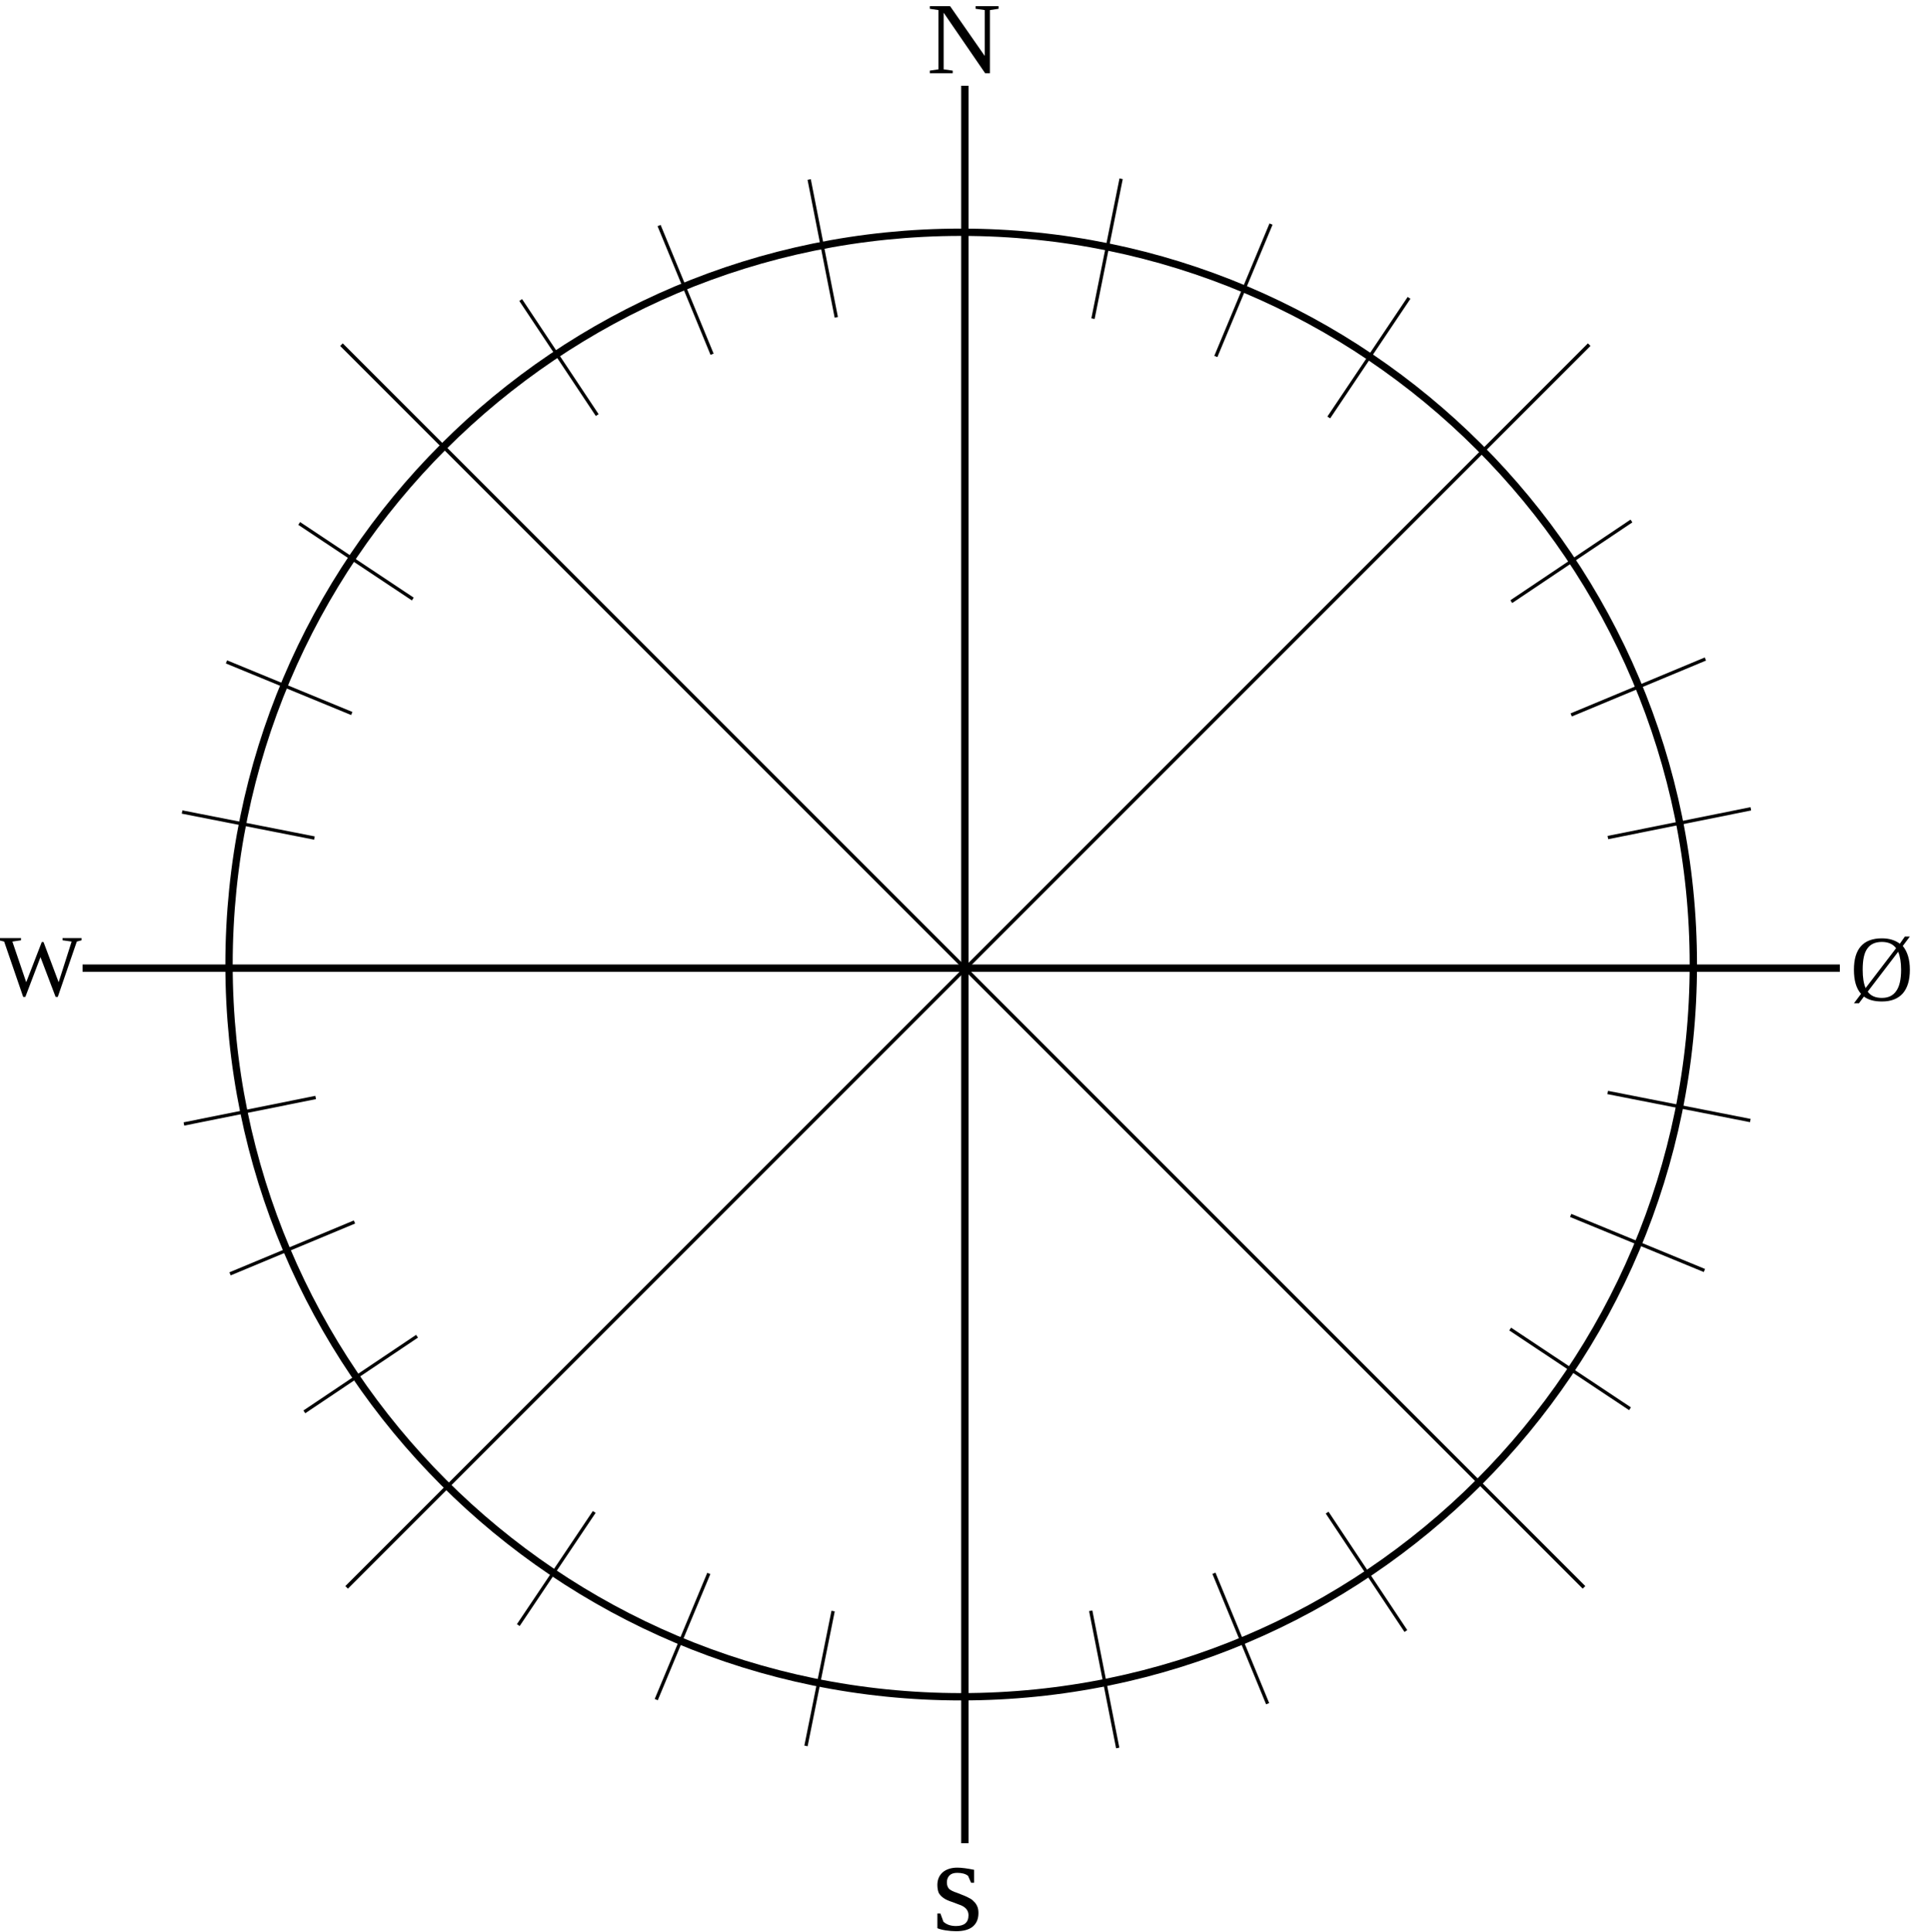
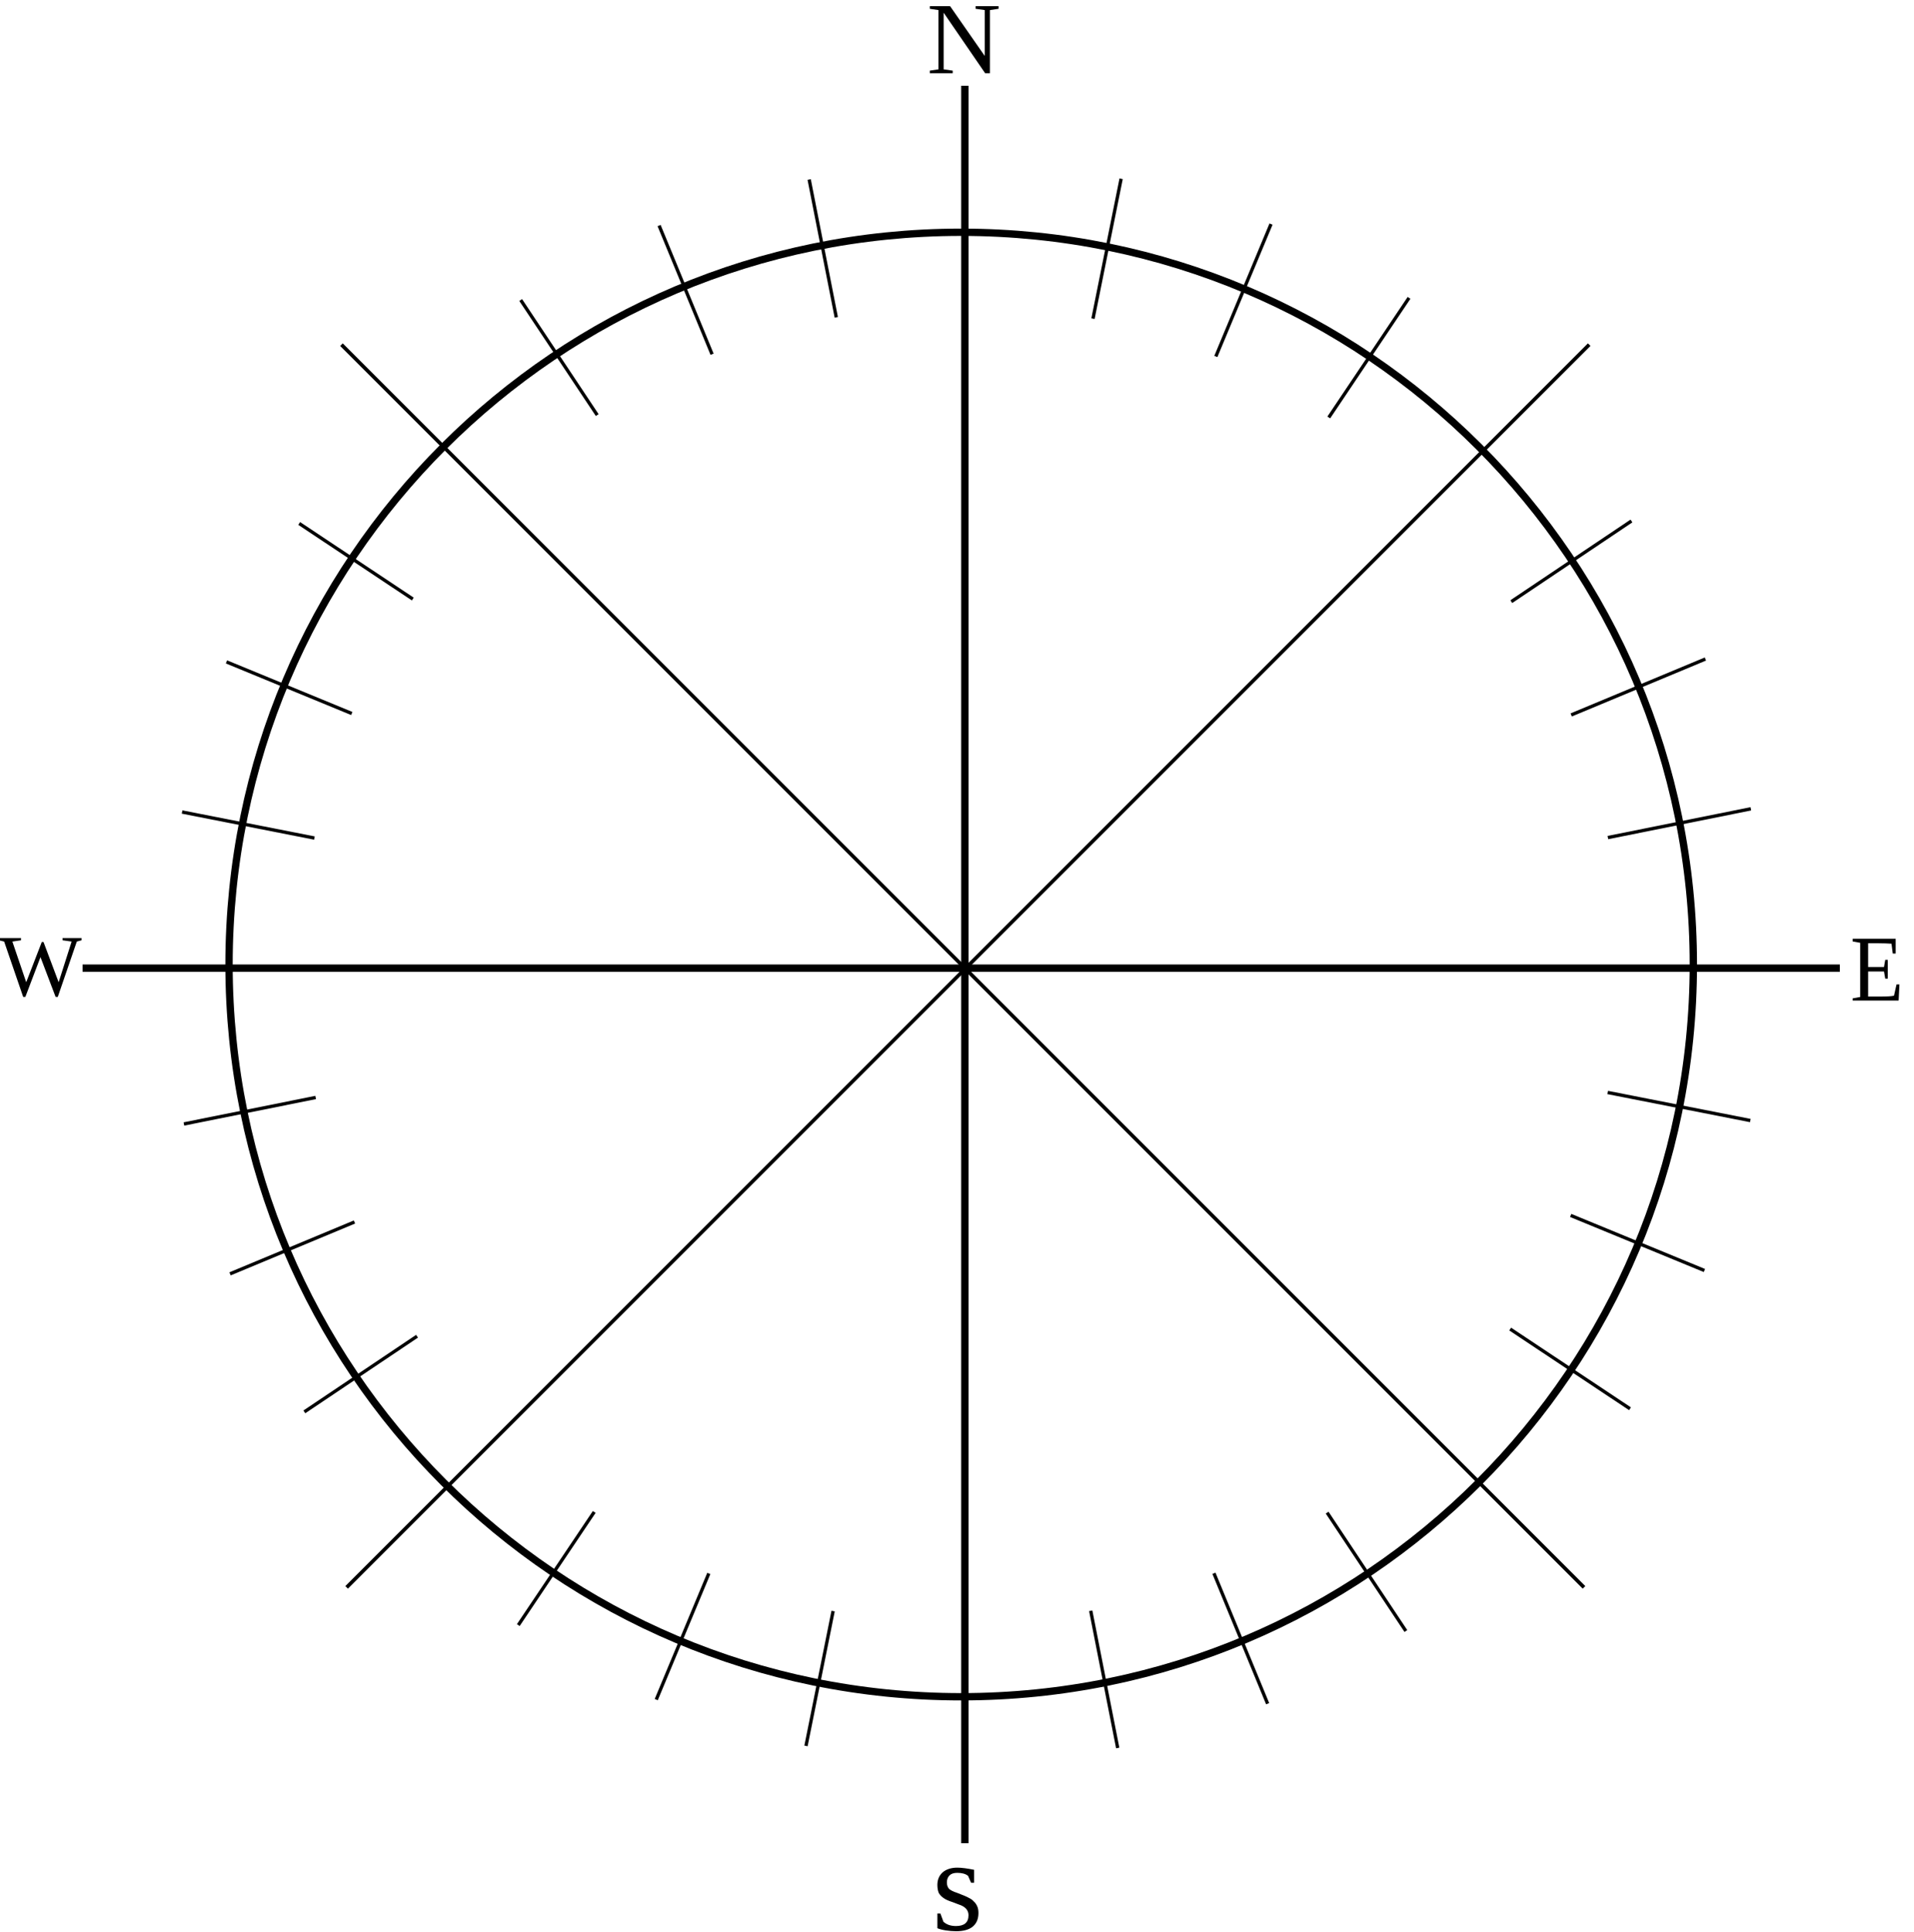
<svg xmlns="http://www.w3.org/2000/svg" width="261.328" height="263.731" viewBox="0 0 69.143 69.779" version="1.1" id="svg5">
  <defs id="defs2">
    <clipPath clipPathUnits="userSpaceOnUse" id="clipPath4535">
      <path id="path4537" style="fill:#eaff41;fill-opacity:0.759;stroke:none;stroke-width:0.28;stroke-dasharray:none;stroke-opacity:1" d="m 13.04,22.145 a 31.931,32.065 45 0 0 8.735,44.364 31.931,32.065 45 0 0 44.401,-8.922 31.931,32.065 45 0 0 -8.735,-44.364 31.931,32.065 45 0 0 -44.401,8.922 z m 4.831,3.222 a 26.125,26.235 45 0 1 36.328,-7.299 26.125,26.235 45 0 1 7.147,36.298 26.125,26.235 45 0 1 -36.328,7.299 26.125,26.235 45 0 1 -7.147,-36.298 z" />
    </clipPath>
  </defs>
  <g id="layer1" transform="translate(-6.271362,-4.838351)">
    <circle style="fill:#000000;fill-opacity:0;stroke:#000000;stroke-width:0.265;stroke-dasharray:none;stroke-opacity:1" id="path131" cx="41.005" cy="39.688" r="26.458" />
    <g id="g1736" transform="translate(1.317935)">
      <path style="fill:#000000;fill-opacity:0;stroke:#000000;stroke-width:0.266;stroke-dasharray:none;stroke-opacity:1" d="M 7.937,39.82 H 71.438" id="path979" />
      <path style="fill:#000000;fill-opacity:0;stroke:#000000;stroke-width:0.266;stroke-dasharray:none;stroke-opacity:1" d="M 39.82,71.438 V 7.937" id="path979-3" />
    </g>
    <g id="g1755" transform="rotate(45,40.46802,41.43888)" style="stroke-width:0.132;stroke-dasharray:none">
      <path style="fill:#000000;fill-opacity:0;stroke:#000000;stroke-width:0.132;stroke-dasharray:none;stroke-opacity:1" d="M 7.937,39.82 H 71.438" id="path1751" />
      <path style="fill:#000000;fill-opacity:0;stroke:#000000;stroke-width:0.132;stroke-dasharray:none;stroke-opacity:1" d="M 39.82,71.438 V 7.937" id="path1753" />
    </g>
    <text xml:space="preserve" style="font-size:3.175px;fill:#000000;fill-opacity:1;stroke:none;stroke-width:0.132;stroke-dasharray:none;stroke-opacity:1" x="6.233" y="40.814" id="text9016">
      <tspan id="tspan9014" style="stroke-width:0.132" x="6.233" y="40.814">W</tspan>
    </text>
  </g>
  <g id="layer2" transform="translate(-6.271362,-4.838351)">
    <g id="g4050" transform="translate(1.476583,0.05302009)">
      <path id="path3983" style="fill:#000000;fill-opacity:0;stroke:#000000;stroke-width:0.132;stroke-dasharray:none;stroke-opacity:1" transform="matrix(0.5037379,0.7573389,-0.7552142,0.5069178,49.68467,-10.57104)" d="M 39.82,71.438 V 7.937 M 7.937,39.82 H 71.438 M 33.622,70.859 46.01,8.527 M 8.546,33.603 70.774,45.992 M 17.327,62.285 62.228,17.195 m -44.995,0.095 44.712,44.902 M 13.359,57.514 66.157,22.013 M 22.046,13.328 57.102,66.127 M 10.403,52.063 69.07,27.516 M 27.536,10.385 51.59,69.052 M 27.657,69.088 51.957,10.32 M 10.351,27.626 68.916,51.926" clip-path="url(#clipPath4535)" />
    </g>
    <text xml:space="preserve" style="font-size:3.706px;fill:#000000;fill-opacity:1;stroke:none;stroke-width:0.154;stroke-dasharray:none;stroke-opacity:1" x="39.762" y="7.484" id="text4609">
      <tspan id="tspan4607" style="fill:#000000;fill-opacity:1;stroke-width:0.154" x="39.762" y="7.484">N</tspan>
    </text>
    <text xml:space="preserve" style="font-size:4.759px;fill:#000000;fill-opacity:1;stroke:none;stroke-width:0.198;stroke-dasharray:none;stroke-opacity:1" x="39.943" y="74.57" id="text5131">
      <tspan id="tspan5129" style="stroke-width:0.198" x="39.943" y="74.57">s</tspan>
    </text>
    <text xml:space="preserve" style="font-size:3.706px;fill:#000000;fill-opacity:1;stroke:none;stroke-width:0.154;stroke-dasharray:none;stroke-opacity:1" x="7.016" y="41.142" id="text5139">
      <tspan id="tspan5137" style="stroke-width:0.154" x="7.016" y="41.142" />
    </text>
    <text xml:space="preserve" style="font-size:3.288px;fill:#000000;fill-opacity:1;stroke:none;stroke-width:0.137;stroke-dasharray:none;stroke-opacity:1" x="75.733" y="39.583" id="text5143" transform="scale(0.9656086,1.035616)">
-       <tspan id="tspan5141" style="stroke-width:0.137" x="75.733" y="39.583">Ø</tspan>
+       <tspan id="tspan5141" style="stroke-width:0.137" x="75.733" y="39.583">E</tspan>
    </text>
  </g>
</svg>
